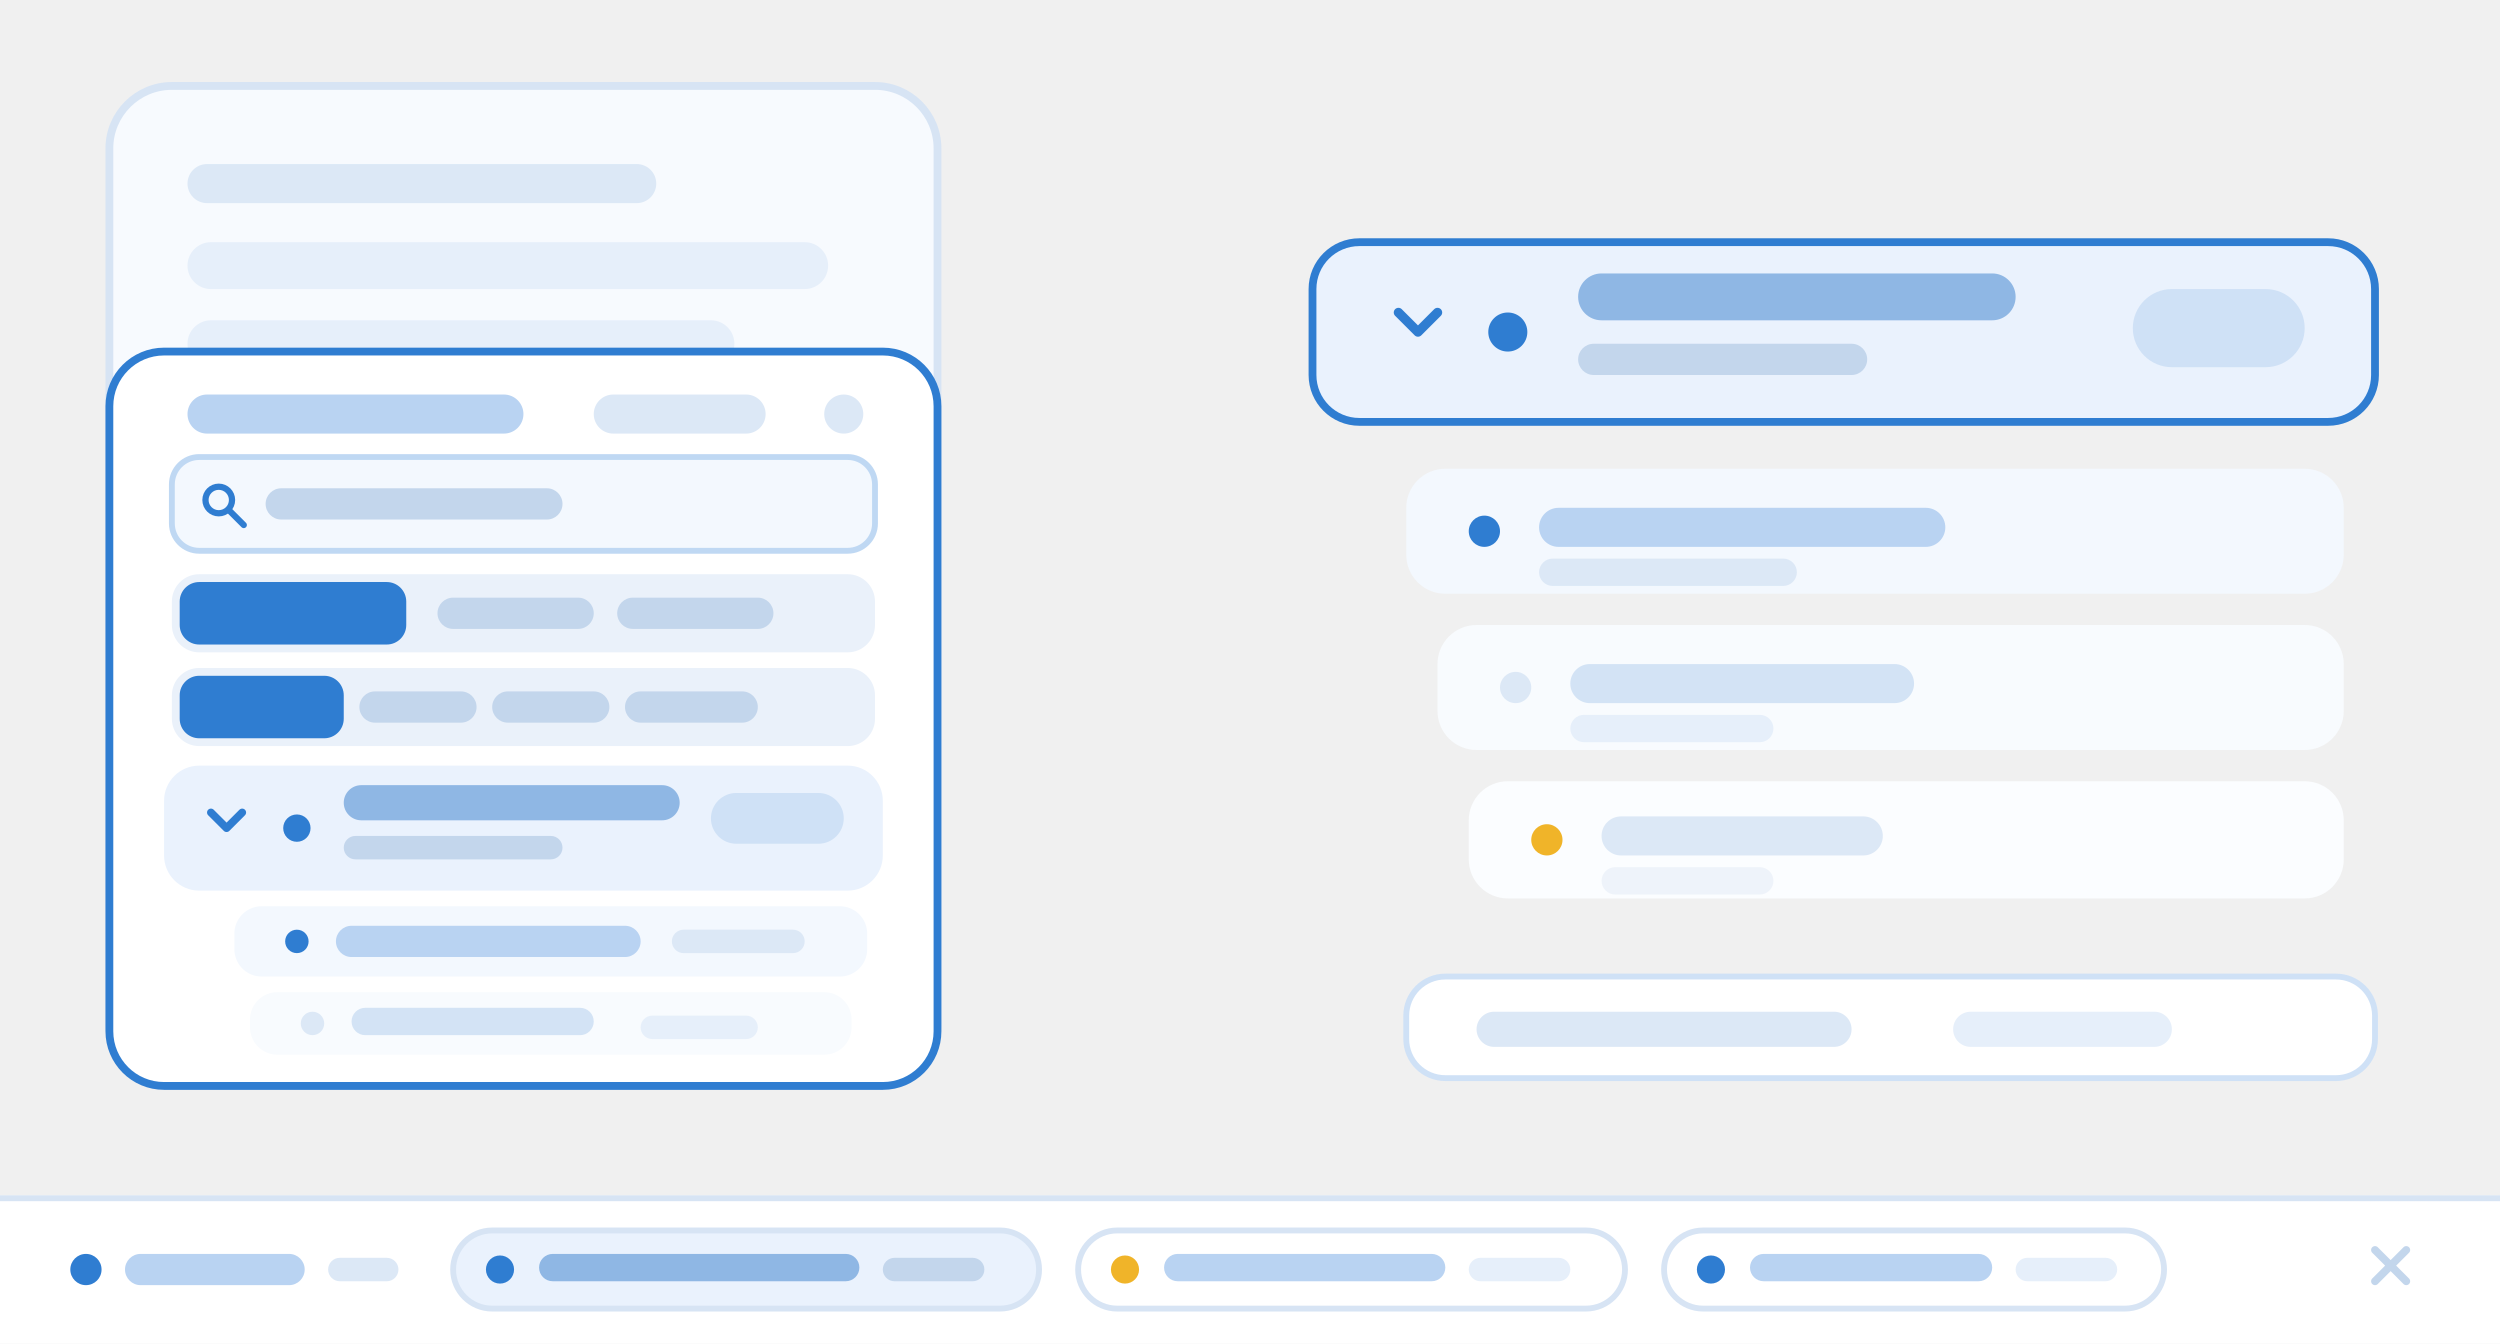
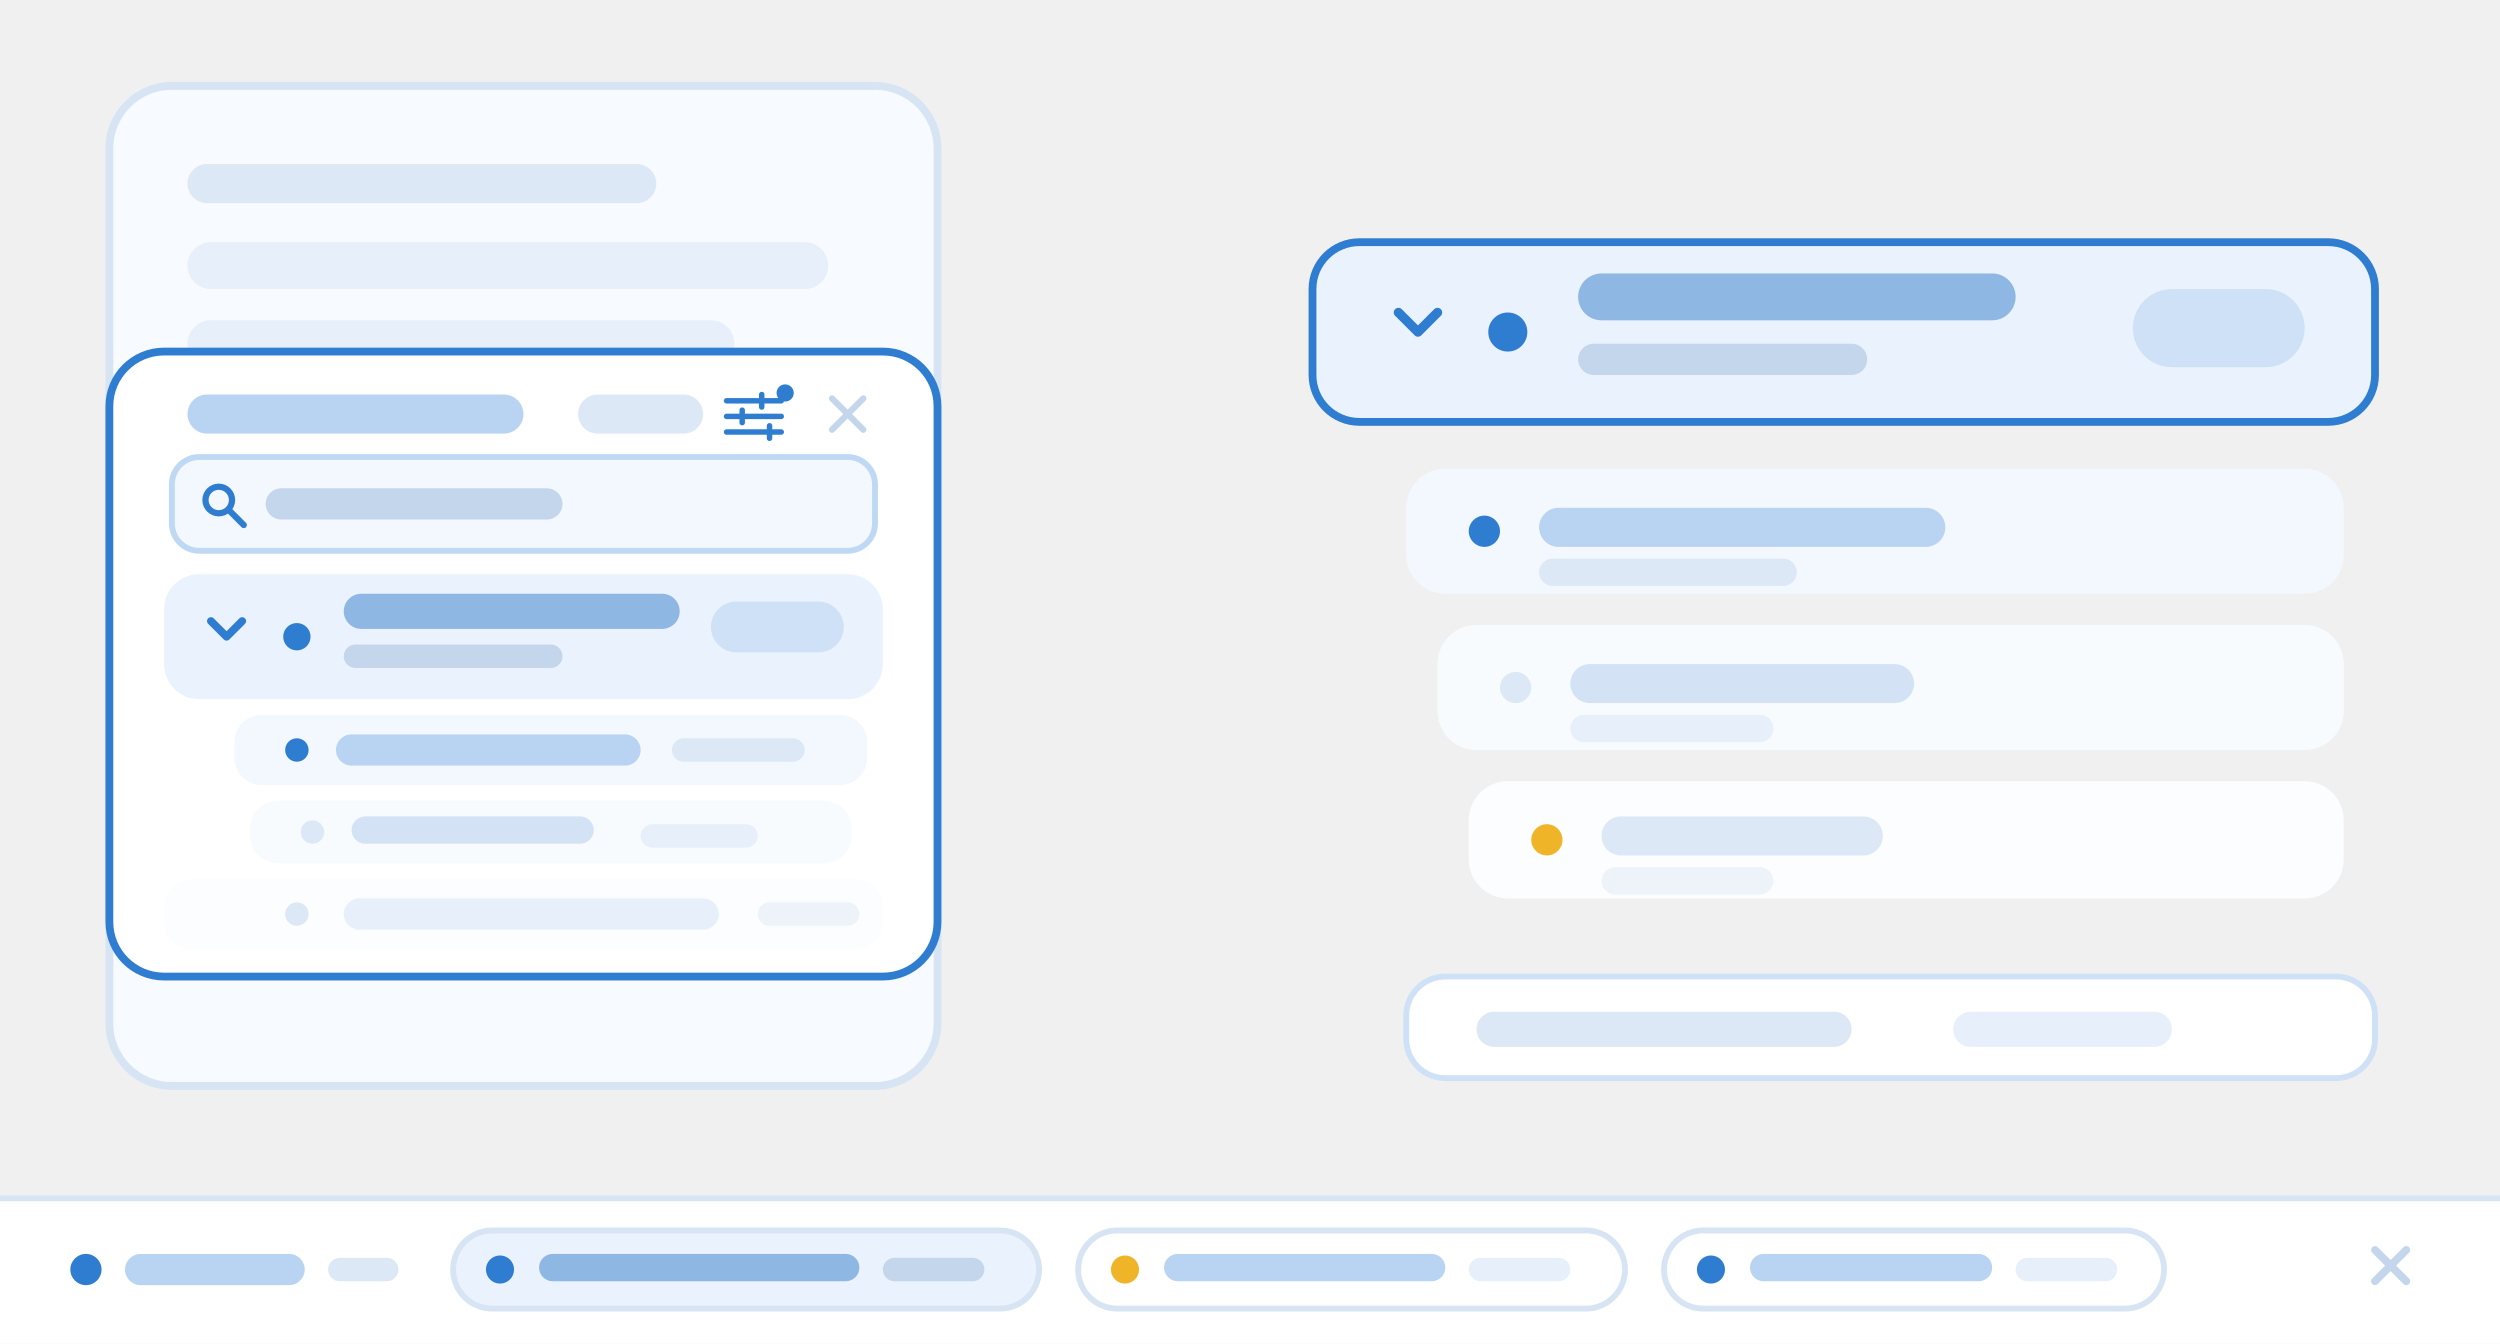
- <svg xmlns="http://www.w3.org/2000/svg" width="640" height="344" viewBox="0 0 640 344" fill="none" role="img" aria-label="The recent sessions sheet floats over the sidebar list with a search field, subagent, range and live-bar switches, one main session folds three subagent sessions under it, and a live bar along the bottom lists the sessions in progress">
+ <svg xmlns="http://www.w3.org/2000/svg" width="640" height="344" viewBox="0 0 640 344" fill="none" role="img" aria-label="The recent sessions sheet floats over the sidebar list with a search field, a settings icon in its title bar, marked with a dot because a saved filter is on, keeping the subagent, range and live-bar switches folded away, one main session folding two subagent sessions under it, and a live bar along the bottom listing the sessions in progress">
  <rect x="28" y="22" width="212" height="256" rx="16" fill="#F7FAFE" stroke="#D7E4F4" stroke-width="2" />
  <rect x="48" y="42" width="120" height="10" rx="5" fill="#DCE8F6" />
  <rect x="48" y="62" width="164" height="12" rx="6" fill="#E6EFFA" />
  <rect x="48" y="82" width="140" height="12" rx="6" fill="#E6EFFA" />
-   <rect x="28" y="90" width="212" height="188" rx="14" fill="#FFFFFF" stroke="#2F7DD1" stroke-width="2" />
+   <rect x="28" y="90" width="212" height="160" rx="14" fill="#FFFFFF" stroke="#2F7DD1" stroke-width="2" />
  <rect x="48" y="101" width="86" height="10" rx="5" fill="#B9D3F2" />
-   <rect x="152" y="101" width="44" height="10" rx="5" fill="#DCE8F6" />
-   <circle cx="216" cy="106" r="5" fill="#DCE8F6" />
+   <rect x="148" y="101" width="32" height="10" rx="5" fill="#DCE8F6" />
+   <path d="M186 102.6h14M195 101v3.2M186 106.6h14M190 105v3.2M186 110.6h14M197 109v3.2" stroke="#2F7DD1" stroke-width="1.4" stroke-linecap="round" />
+   <circle cx="201" cy="100.6" r="2.2" fill="#2F7DD1" />
+   <path d="m213 102 8 8m0-8-8 8" stroke="#C3D6EC" stroke-width="1.6" stroke-linecap="round" />
  <rect x="44" y="117" width="180" height="24" rx="7" fill="#F3F8FE" stroke="#BFD8F3" stroke-width="1.5" />
  <circle cx="56" cy="128" r="3.4" stroke="#2F7DD1" stroke-width="1.6" />
  <path d="m59 131 3.4 3.4" stroke="#2F7DD1" stroke-width="1.6" stroke-linecap="round" />
  <rect x="68" y="125" width="76" height="8" rx="4" fill="#C3D6EC" />
-   <rect x="44" y="147" width="180" height="20" rx="7" fill="#EAF1FA" />
-   <rect x="46" y="149" width="58" height="16" rx="5" fill="#2F7DD1" />
-   <rect x="112" y="153" width="40" height="8" rx="4" fill="#C3D6EC" />
-   <rect x="158" y="153" width="40" height="8" rx="4" fill="#C3D6EC" />
-   <rect x="44" y="171" width="180" height="20" rx="7" fill="#EAF1FA" />
-   <rect x="46" y="173" width="42" height="16" rx="5" fill="#2F7DD1" />
-   <rect x="92" y="177" width="30" height="8" rx="4" fill="#C3D6EC" />
-   <rect x="126" y="177" width="30" height="8" rx="4" fill="#C3D6EC" />
-   <rect x="160" y="177" width="34" height="8" rx="4" fill="#C3D6EC" />
-   <rect x="42" y="196" width="184" height="32" rx="9" fill="#EAF2FD" />
-   <path d="M54 208l4 4 4-4" stroke="#2F7DD1" stroke-width="2" stroke-linecap="round" stroke-linejoin="round" />
-   <circle cx="76" cy="212" r="3.5" fill="#2F7DD1" />
-   <rect x="88" y="201" width="86" height="9" rx="4.5" fill="#8FB7E4" />
-   <rect x="88" y="214" width="56" height="6" rx="3" fill="#C3D6EC" />
-   <rect x="182" y="203" width="34" height="13" rx="6.5" fill="#CFE1F6" />
-   <rect x="60" y="232" width="162" height="18" rx="7" fill="#F3F8FE" />
-   <circle cx="76" cy="241" r="3" fill="#2F7DD1" />
-   <rect x="86" y="237" width="78" height="8" rx="4" fill="#B9D3F2" />
-   <rect x="172" y="238" width="34" height="6" rx="3" fill="#DCE8F6" />
-   <rect x="64" y="254" width="154" height="16" rx="7" fill="#F8FBFE" />
-   <circle cx="80" cy="262" r="3" fill="#DCE8F6" />
-   <rect x="90" y="258" width="62" height="7" rx="3.5" fill="#D3E3F5" />
-   <rect x="164" y="260" width="30" height="6" rx="3" fill="#E6EFFA" />
+   <rect x="42" y="147" width="184" height="32" rx="9" fill="#EAF2FD" />
+   <path d="M54 159l4 4 4-4" stroke="#2F7DD1" stroke-width="2" stroke-linecap="round" stroke-linejoin="round" />
+   <circle cx="76" cy="163" r="3.5" fill="#2F7DD1" />
+   <rect x="88" y="152" width="86" height="9" rx="4.5" fill="#8FB7E4" />
+   <rect x="88" y="165" width="56" height="6" rx="3" fill="#C3D6EC" />
+   <rect x="182" y="154" width="34" height="13" rx="6.5" fill="#CFE1F6" />
+   <rect x="60" y="183" width="162" height="18" rx="7" fill="#F3F8FE" />
+   <circle cx="76" cy="192" r="3" fill="#2F7DD1" />
+   <rect x="86" y="188" width="78" height="8" rx="4" fill="#B9D3F2" />
+   <rect x="172" y="189" width="34" height="6" rx="3" fill="#DCE8F6" />
+   <rect x="64" y="205" width="154" height="16" rx="7" fill="#F8FBFE" />
+   <circle cx="80" cy="213" r="3" fill="#DCE8F6" />
+   <rect x="90" y="209" width="62" height="7" rx="3.5" fill="#D3E3F5" />
+   <rect x="164" y="211" width="30" height="6" rx="3" fill="#E6EFFA" />
+   <rect x="42" y="225" width="184" height="18" rx="7" fill="#FBFDFF" />
+   <circle cx="76" cy="234" r="3" fill="#DCE8F6" />
+   <rect x="88" y="230" width="96" height="8" rx="4" fill="#E6EFFA" />
+   <rect x="194" y="231" width="26" height="6" rx="3" fill="#EEF3FA" />
  <rect x="336" y="62" width="272" height="46" rx="12" fill="#EAF2FD" stroke="#2F7DD1" stroke-width="2" />
  <path d="M358 80l5 5 5-5" stroke="#2F7DD1" stroke-width="2.4" stroke-linecap="round" stroke-linejoin="round" />
  <circle cx="386" cy="85" r="5" fill="#2F7DD1" />
  <rect x="404" y="70" width="112" height="12" rx="6" fill="#8FB7E4" />
  <rect x="404" y="88" width="74" height="8" rx="4" fill="#C3D6EC" />
  <rect x="546" y="74" width="44" height="20" rx="10" fill="#CFE1F6" />
  <rect x="360" y="120" width="240" height="32" rx="10" fill="#F3F8FE" />
  <circle cx="380" cy="136" r="4" fill="#2F7DD1" />
  <rect x="394" y="130" width="104" height="10" rx="5" fill="#B9D3F2" />
  <rect x="394" y="143" width="66" height="7" rx="3.5" fill="#DCE8F6" />
  <rect x="368" y="160" width="232" height="32" rx="10" fill="#F8FBFE" />
  <circle cx="388" cy="176" r="4" fill="#DCE8F6" />
  <rect x="402" y="170" width="88" height="10" rx="5" fill="#D3E3F5" />
  <rect x="402" y="183" width="52" height="7" rx="3.5" fill="#E6EFFA" />
  <rect x="376" y="200" width="224" height="30" rx="10" fill="#FBFDFF" />
  <circle cx="396" cy="215" r="4" fill="#F0B429" />
  <rect x="410" y="209" width="72" height="10" rx="5" fill="#DCE8F6" />
  <rect x="410" y="222" width="44" height="7" rx="3.5" fill="#EEF3FA" />
  <rect x="360" y="250" width="248" height="26" rx="10" fill="#FFFFFF" stroke="#CFE1F6" stroke-width="1.5" />
  <rect x="378" y="259" width="96" height="9" rx="4.5" fill="#DCE8F6" />
  <rect x="500" y="259" width="56" height="9" rx="4.5" fill="#E6EFFA" />
  <rect x="0" y="306" width="640" height="38" fill="#FFFFFF" />
  <rect x="0" y="306" width="640" height="1.5" fill="#D7E4F4" />
  <circle cx="22" cy="325" r="4" fill="#2F7DD1" />
  <rect x="32" y="321" width="46" height="8" rx="4" fill="#B9D3F2" />
  <rect x="84" y="322" width="18" height="6" rx="3" fill="#DCE8F6" />
  <rect x="116" y="315" width="150" height="20" rx="10" fill="#EAF2FD" stroke="#D7E4F4" stroke-width="1.5" />
  <circle cx="128" cy="325" r="3.6" fill="#2F7DD1" />
  <rect x="138" y="321" width="82" height="7" rx="3.5" fill="#8FB7E4" />
  <rect x="226" y="322" width="26" height="6" rx="3" fill="#C3D6EC" />
  <rect x="276" y="315" width="140" height="20" rx="10" fill="#FFFFFF" stroke="#D7E4F4" stroke-width="1.5" />
  <circle cx="288" cy="325" r="3.6" fill="#F0B429" />
  <rect x="298" y="321" width="72" height="7" rx="3.5" fill="#B9D3F2" />
  <rect x="376" y="322" width="26" height="6" rx="3" fill="#E6EFFA" />
  <rect x="426" y="315" width="128" height="20" rx="10" fill="#FFFFFF" stroke="#D7E4F4" stroke-width="1.5" />
  <circle cx="438" cy="325" r="3.6" fill="#2F7DD1" />
  <rect x="448" y="321" width="62" height="7" rx="3.5" fill="#B9D3F2" />
  <rect x="516" y="322" width="26" height="6" rx="3" fill="#E6EFFA" />
  <path d="m608 320 8 8m0-8-8 8" stroke="#C3D6EC" stroke-width="2" stroke-linecap="round" />
</svg>
